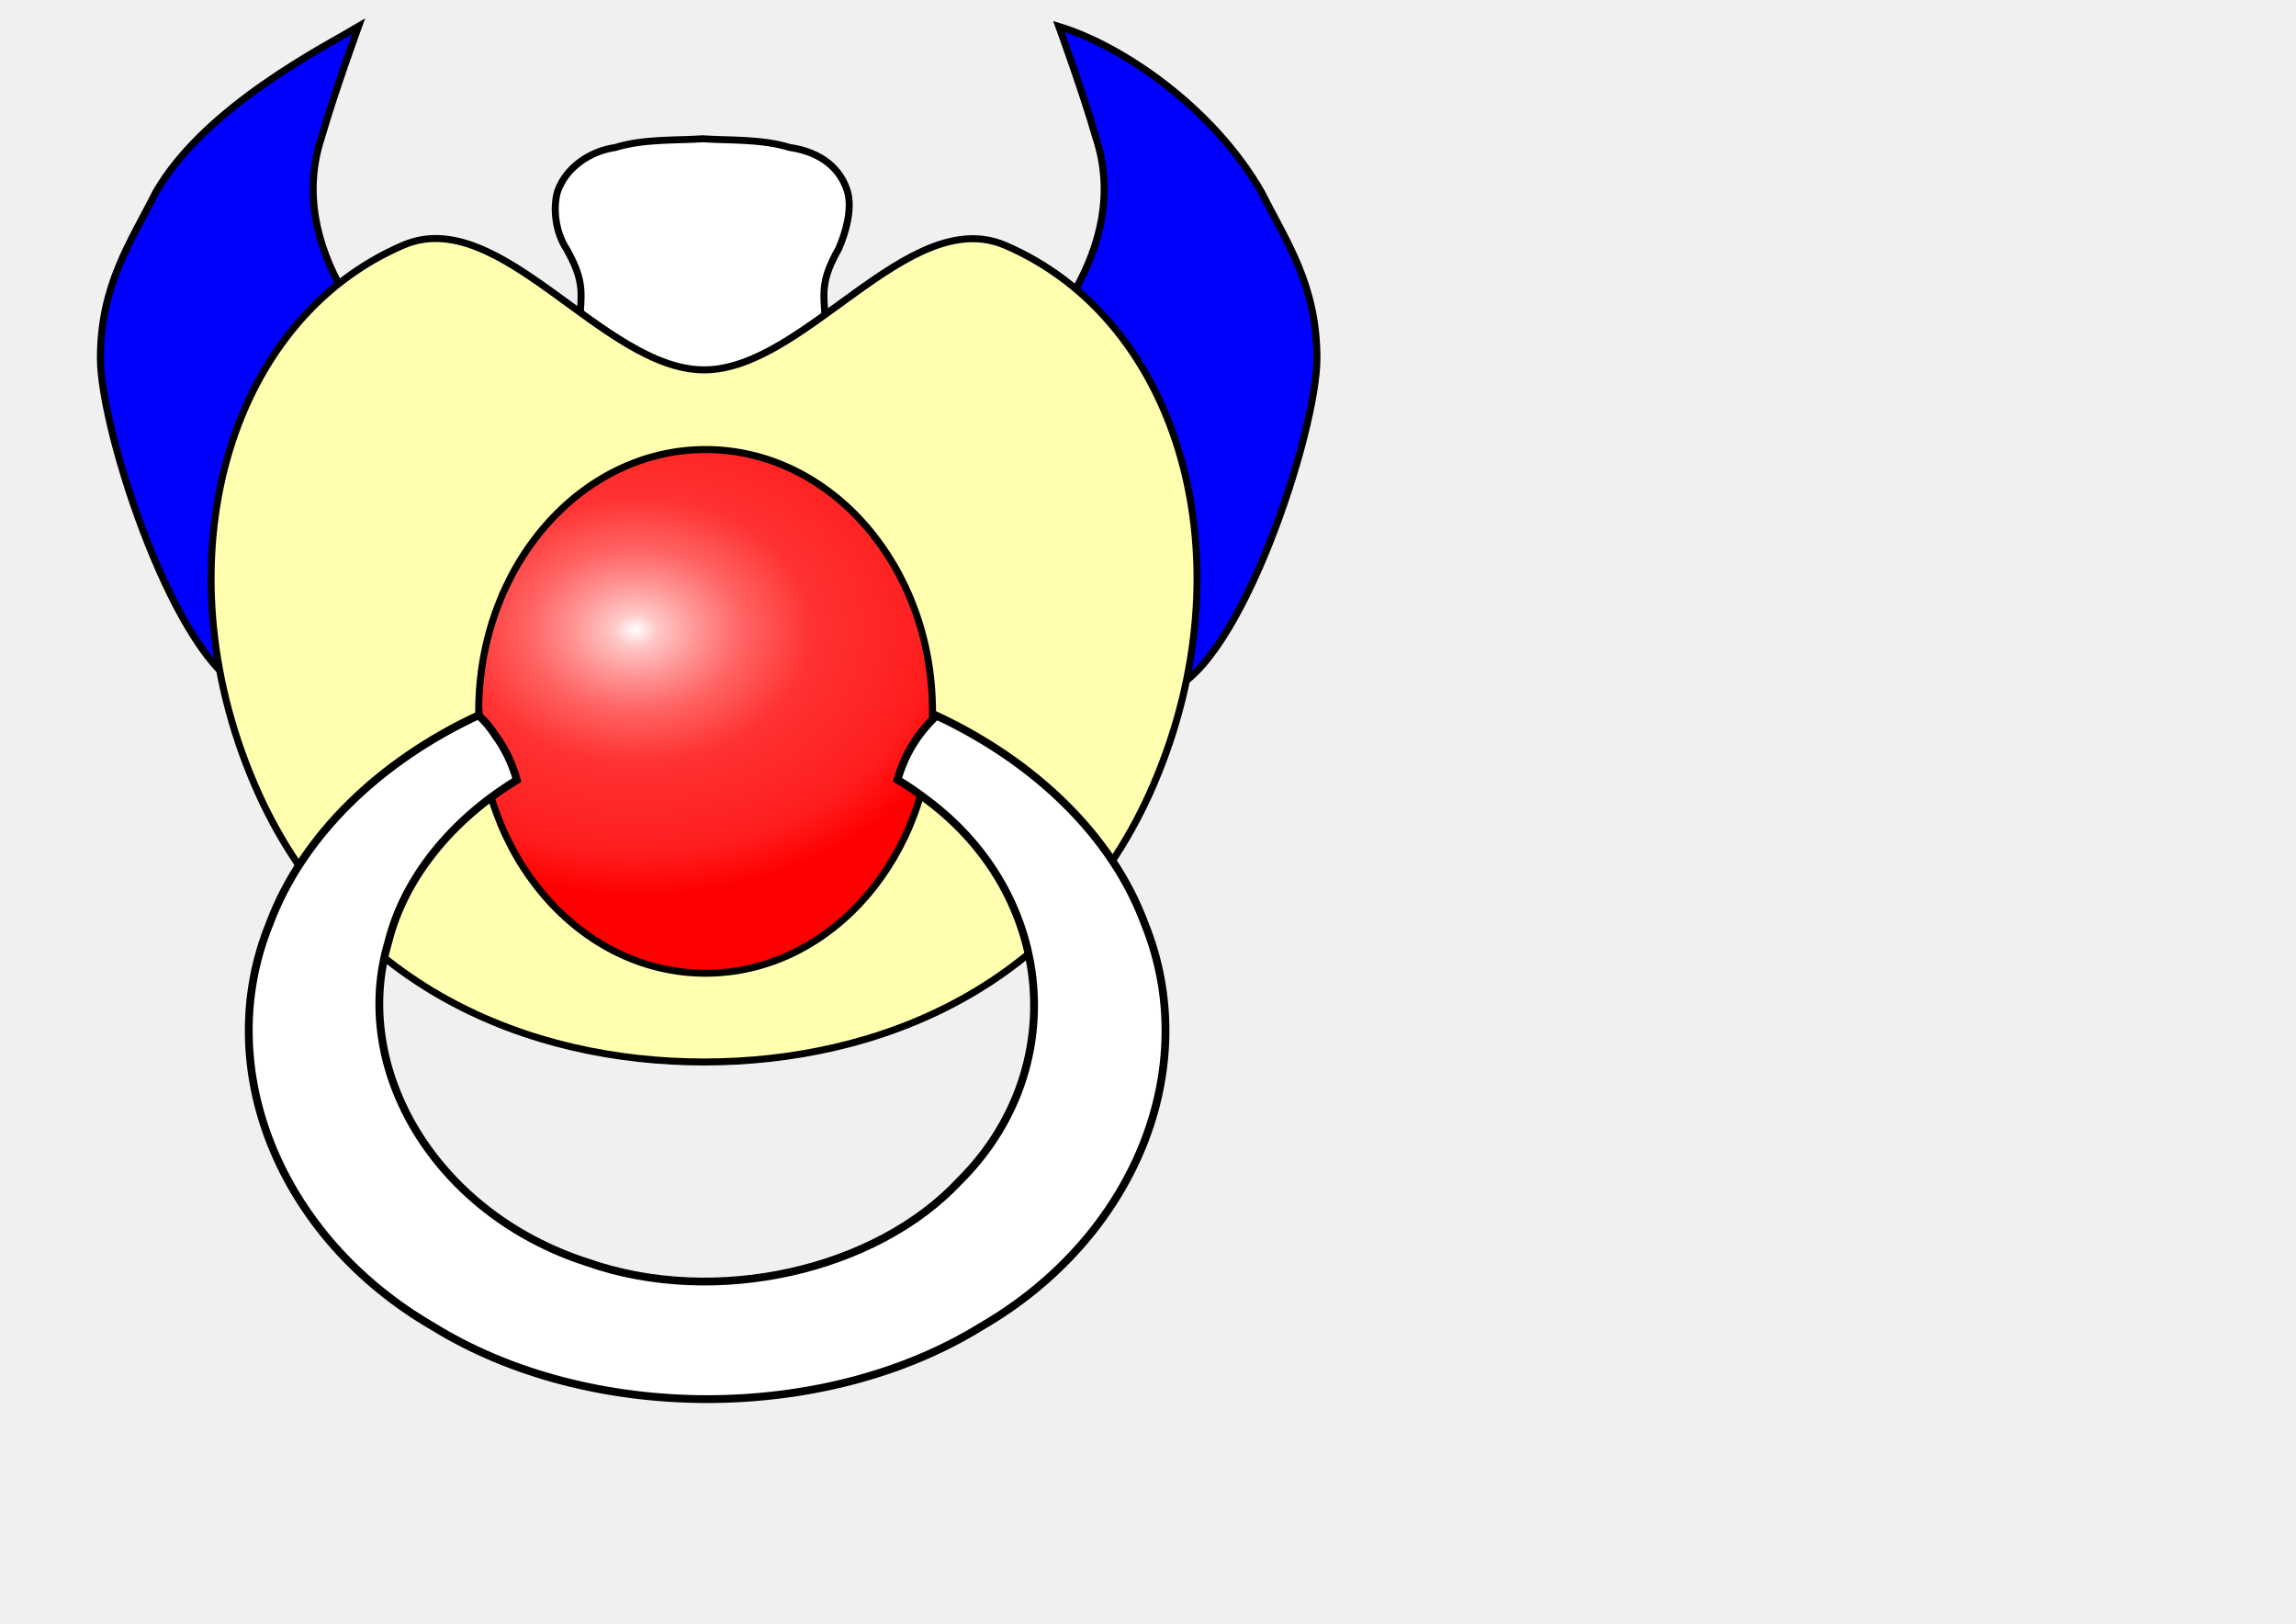
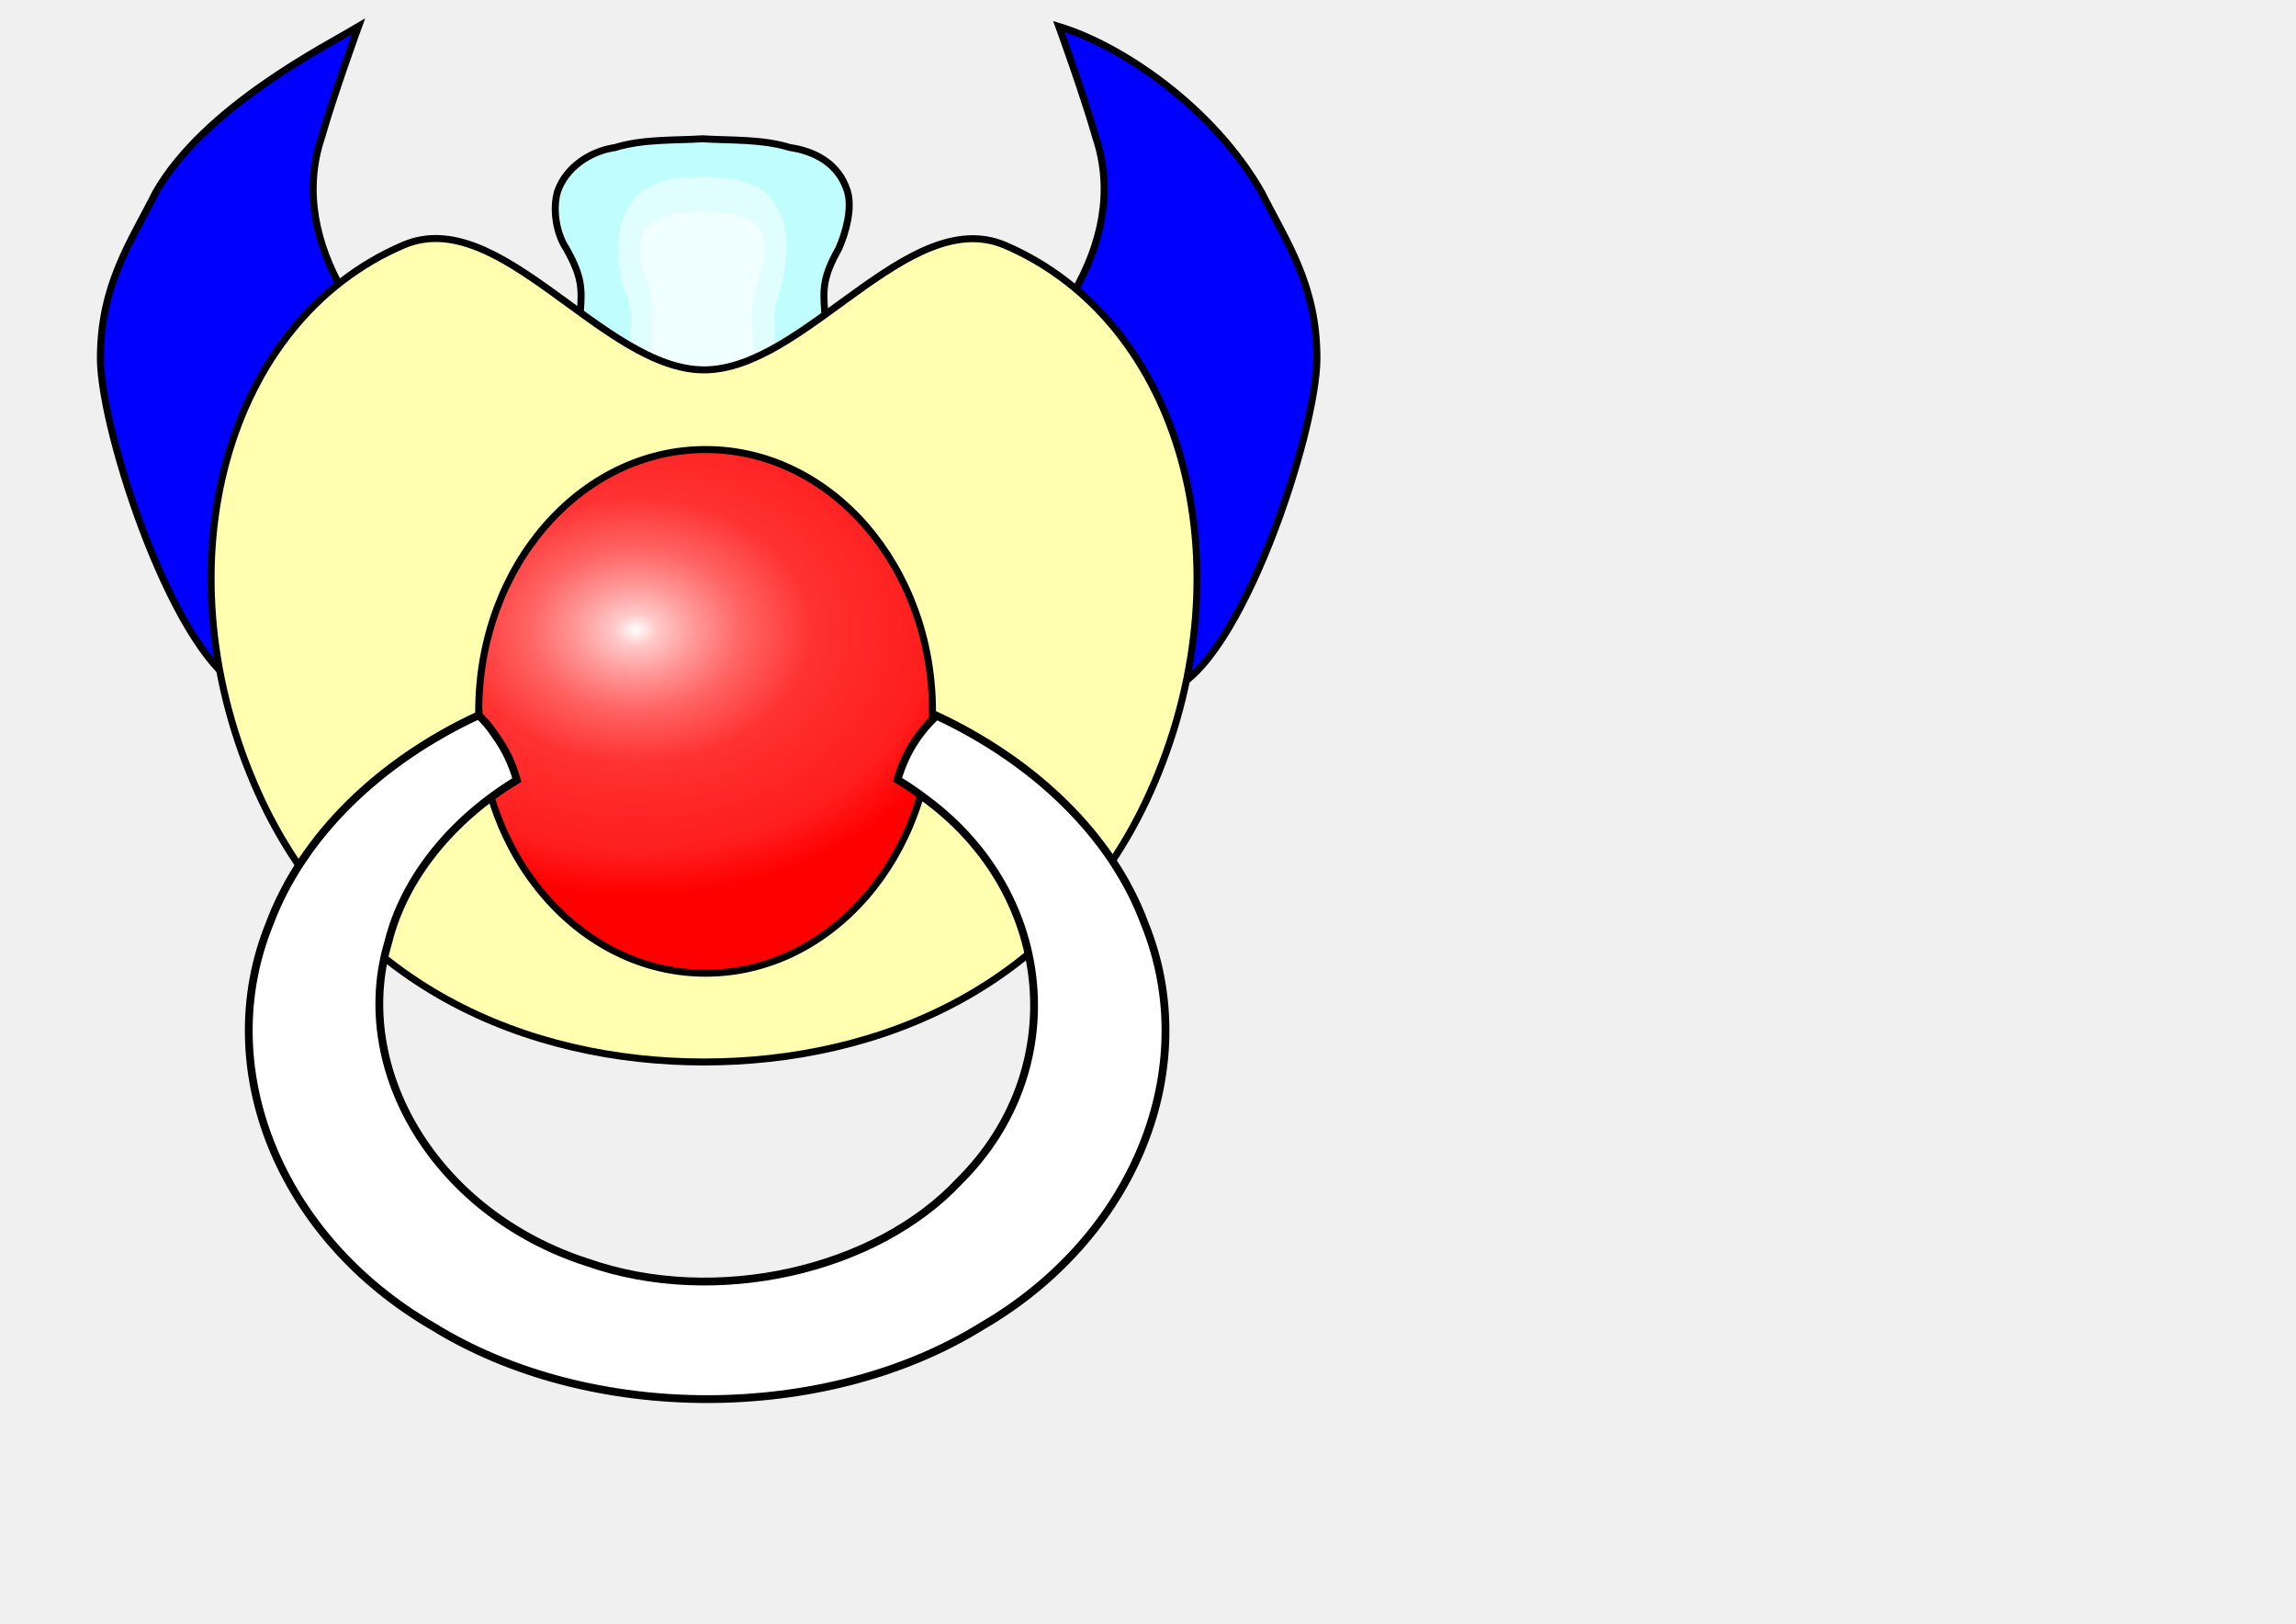
<svg xmlns="http://www.w3.org/2000/svg" xmlns:xlink="http://www.w3.org/1999/xlink" width="1052.362" height="744.094" id="svg2" version="1.1">
  <defs id="defs0">
    <linearGradient id="linearGradient0">
      <stop style="stop-color:#ffffff;stop-opacity:1;" offset="0" id="stop3620" />
      <stop id="stop3632" offset="0.062" style="stop-color:#ffc8c8;stop-opacity:1;" />
      <stop id="stop3630" offset="0.172" style="stop-color:#ff9696;stop-opacity:1;" />
      <stop id="stop3628" offset="0.303" style="stop-color:#ff6464;stop-opacity:1;" />
      <stop style="stop-color:#ff3232;stop-opacity:1;" offset="0.5" id="stop3634" />
      <stop id="stop3636" offset="0.659" style="stop-color:#ff2828;stop-opacity:1;" />
      <stop id="stop3626" offset="0.836" style="stop-color:#ff1e1e;stop-opacity:1;" />
      <stop style="stop-color:#ff0000;stop-opacity:1;" offset="1" id="stop3622" />
    </linearGradient>
    <radialGradient xlink:href="#linearGradient0" id="radialGradient0" cx="450" cy="750" fx="450" fy="750" r="201.5" gradientTransform="matrix(1,0,0,0.7536946,-1.760006,108.1513)" gradientUnits="userSpaceOnUse" />
  </defs>
  <g id="layer1" transform="matrix(-0.80,0,0,0.80,650,-250)">
    <path style="fill:#0000ff;fill-opacity:1;stroke:#000000;stroke-width:2.3px;stroke-linecap:butt;stroke-linejoin:miter;stroke-opacity:1" d="m 0,0 c    0,0 0,0 -76,0    0,0 -8,-9 -12,-12  -18,-15 -48,-48 -36,-84  4,-14 12,-36 12,-36    -10,6 -50,26 -66,54  -8,16 -18,30 -18,54  0,24 25,100 48,108    0,0 0,0 150,0    0,0 0,0 150,0    23,-8 48,-84 48,-108  0,-24 -10,-38 -18,-54    -16,-28 -46,-48 -66,-54  0,0 8,22 12,36  12,36 -18,69 -36,84    -4,3 -12,12 -12,12    z" transform="matrix(-1.76,0,0,1.76,410,560)" id="path0" />
-     <path style="fill:#ffffff;fill-opacity:1;stroke:#000000;stroke-width:4px;stroke-linecap:butt;stroke-linejoin:miter;stroke-opacity:1" d="m 0,592 c 0,0 -90,0 -90,-33  0,-20 4,-28 12,-40  5,-8 8,-18 8,-28     1,-13 1,-20 -8,-36  -6,-9 -8,-23 -5,-33  5,-14 19,-23 33,-25    16,-5 35,-4 50,-5  15,1 34,0 50,5  14,2 28,9 33,25    3,10 -1,24 -5,33  -9,16 -9,23 -8,36  0,10, 3,20 8,28     8,12  12,20 12,40  0,33  -90,33 -90,33 z" transform="matrix(-1,0,0,1,410,0)" id="path1" />
+     <path style="fill:#c0fdfd;fill-opacity:1;stroke:#000000;stroke-width:4px;stroke-linecap:butt;stroke-linejoin:miter;stroke-opacity:1" d="m 0,592 c 0,0 -90,0 -90,-33  0,-20 4,-28 12,-40  5,-8 8,-18 8,-28     1,-13 1,-20 -8,-36  -6,-9 -8,-23 -5,-33  5,-14 19,-23 33,-25    16,-5 35,-4 50,-5  15,1 34,0 50,5  14,2 28,9 33,25    3,10 -1,24 -5,33  -9,16 -9,23 -8,36  0,10, 3,20 8,28     8,12  12,20 12,40  0,33  -90,33 -90,33 z" transform="matrix(-1,0,0,1,410,0)" id="path1" />
+     <path style="fill:#f0ffff;fill-opacity:1;stroke:#e0fefe;stroke-width:25px;stroke-linecap:butt;stroke-linejoin:miter;stroke-opacity:1" d="m 0,592 c 0,0 -90,0 -90,-33  0,-20 4,-28 12,-40  5,-8 8,-18 8,-28     1,-13 1,-20 -8,-36  -6,-9 -8,-23 -5,-33  5,-14 19,-23 33,-25    16,-5 35,-4 50,-5  15,1 34,0 50,5  14,2 28,9 33,25    3,10 -1,24 -5,33  -9,16 -9,23 -8,36  0,10, 3,20 8,28     8,12  12,20 12,40  0,33  -90,33 -90,33 z" transform="matrix(-0.5,0,0,0.8,410,110)" id="path1-1" />
    <path style="fill:#ffffaf;fill-opacity:1;stroke:#000000;stroke-width:4px;stroke-linecap:butt;stroke-linejoin:miter;stroke-opacity:1" d="M 236.901,452.906 C 135.348,496.354 97.061,634.496 151.37,761.438 c 50.023,116.923 158.186,159.406 257.75,159.406 99.564,0 207.727,-42.483 257.75,-159.406 C 721.179,634.496 682.892,496.354 581.339,452.906 526.077,429.264 466.892,524.375 409.12,524.375 c -57.772,0 -116.777,-94.676 -172.219,-71.469 z" id="path2" />
    <path style="fill:url(#radialGradient0);fill-opacity:1;fill-rule:evenodd;stroke:#000000;stroke-width:4px;stroke-linecap:butt;stroke-linejoin:miter;stroke-opacity:1" id="path3" d="m 538.24,720 a 130,150 0 0 1 -260,0 130,150 0 1 1 260,0 z" />
    <path style="fill:#ffffff;fill-opacity:1;stroke:#000000;stroke-width:4.472px;stroke-opacity:1" d="m 538.3,722.219 c 56.323,26.164 100.822,68.687 119.766,119.438 33.505,82.599 -5.553,179.727 -93.672,230.719 -89.668,55.457 -224.434,55.457 -314.102,0 -88.119,-50.992 -127.137,-148.12 -93.633,-230.719 18.618,-50.413 63.065,-92.93 119.258,-119.188 11.13,10.321 18.584,23.094 22.344,36.688 -5.944,3.594 -11.64,7.472 -16.992,11.625 -73.954,55.192 -81.853,155.289 -18.594,218.125 47.757,51.308 139.68,72.555 213.438,46.688 87.411,-28.223 135.477,-110.934 113.945,-183.281 -9.1,-36.857 -36.471,-70.332 -73.672,-92.969 2.519,-9.171 6.698,-18.005 12.578,-26 2.552,-3.999 5.71,-7.718 9.336,-11.125 z" id="path4" />
  </g>
</svg>
